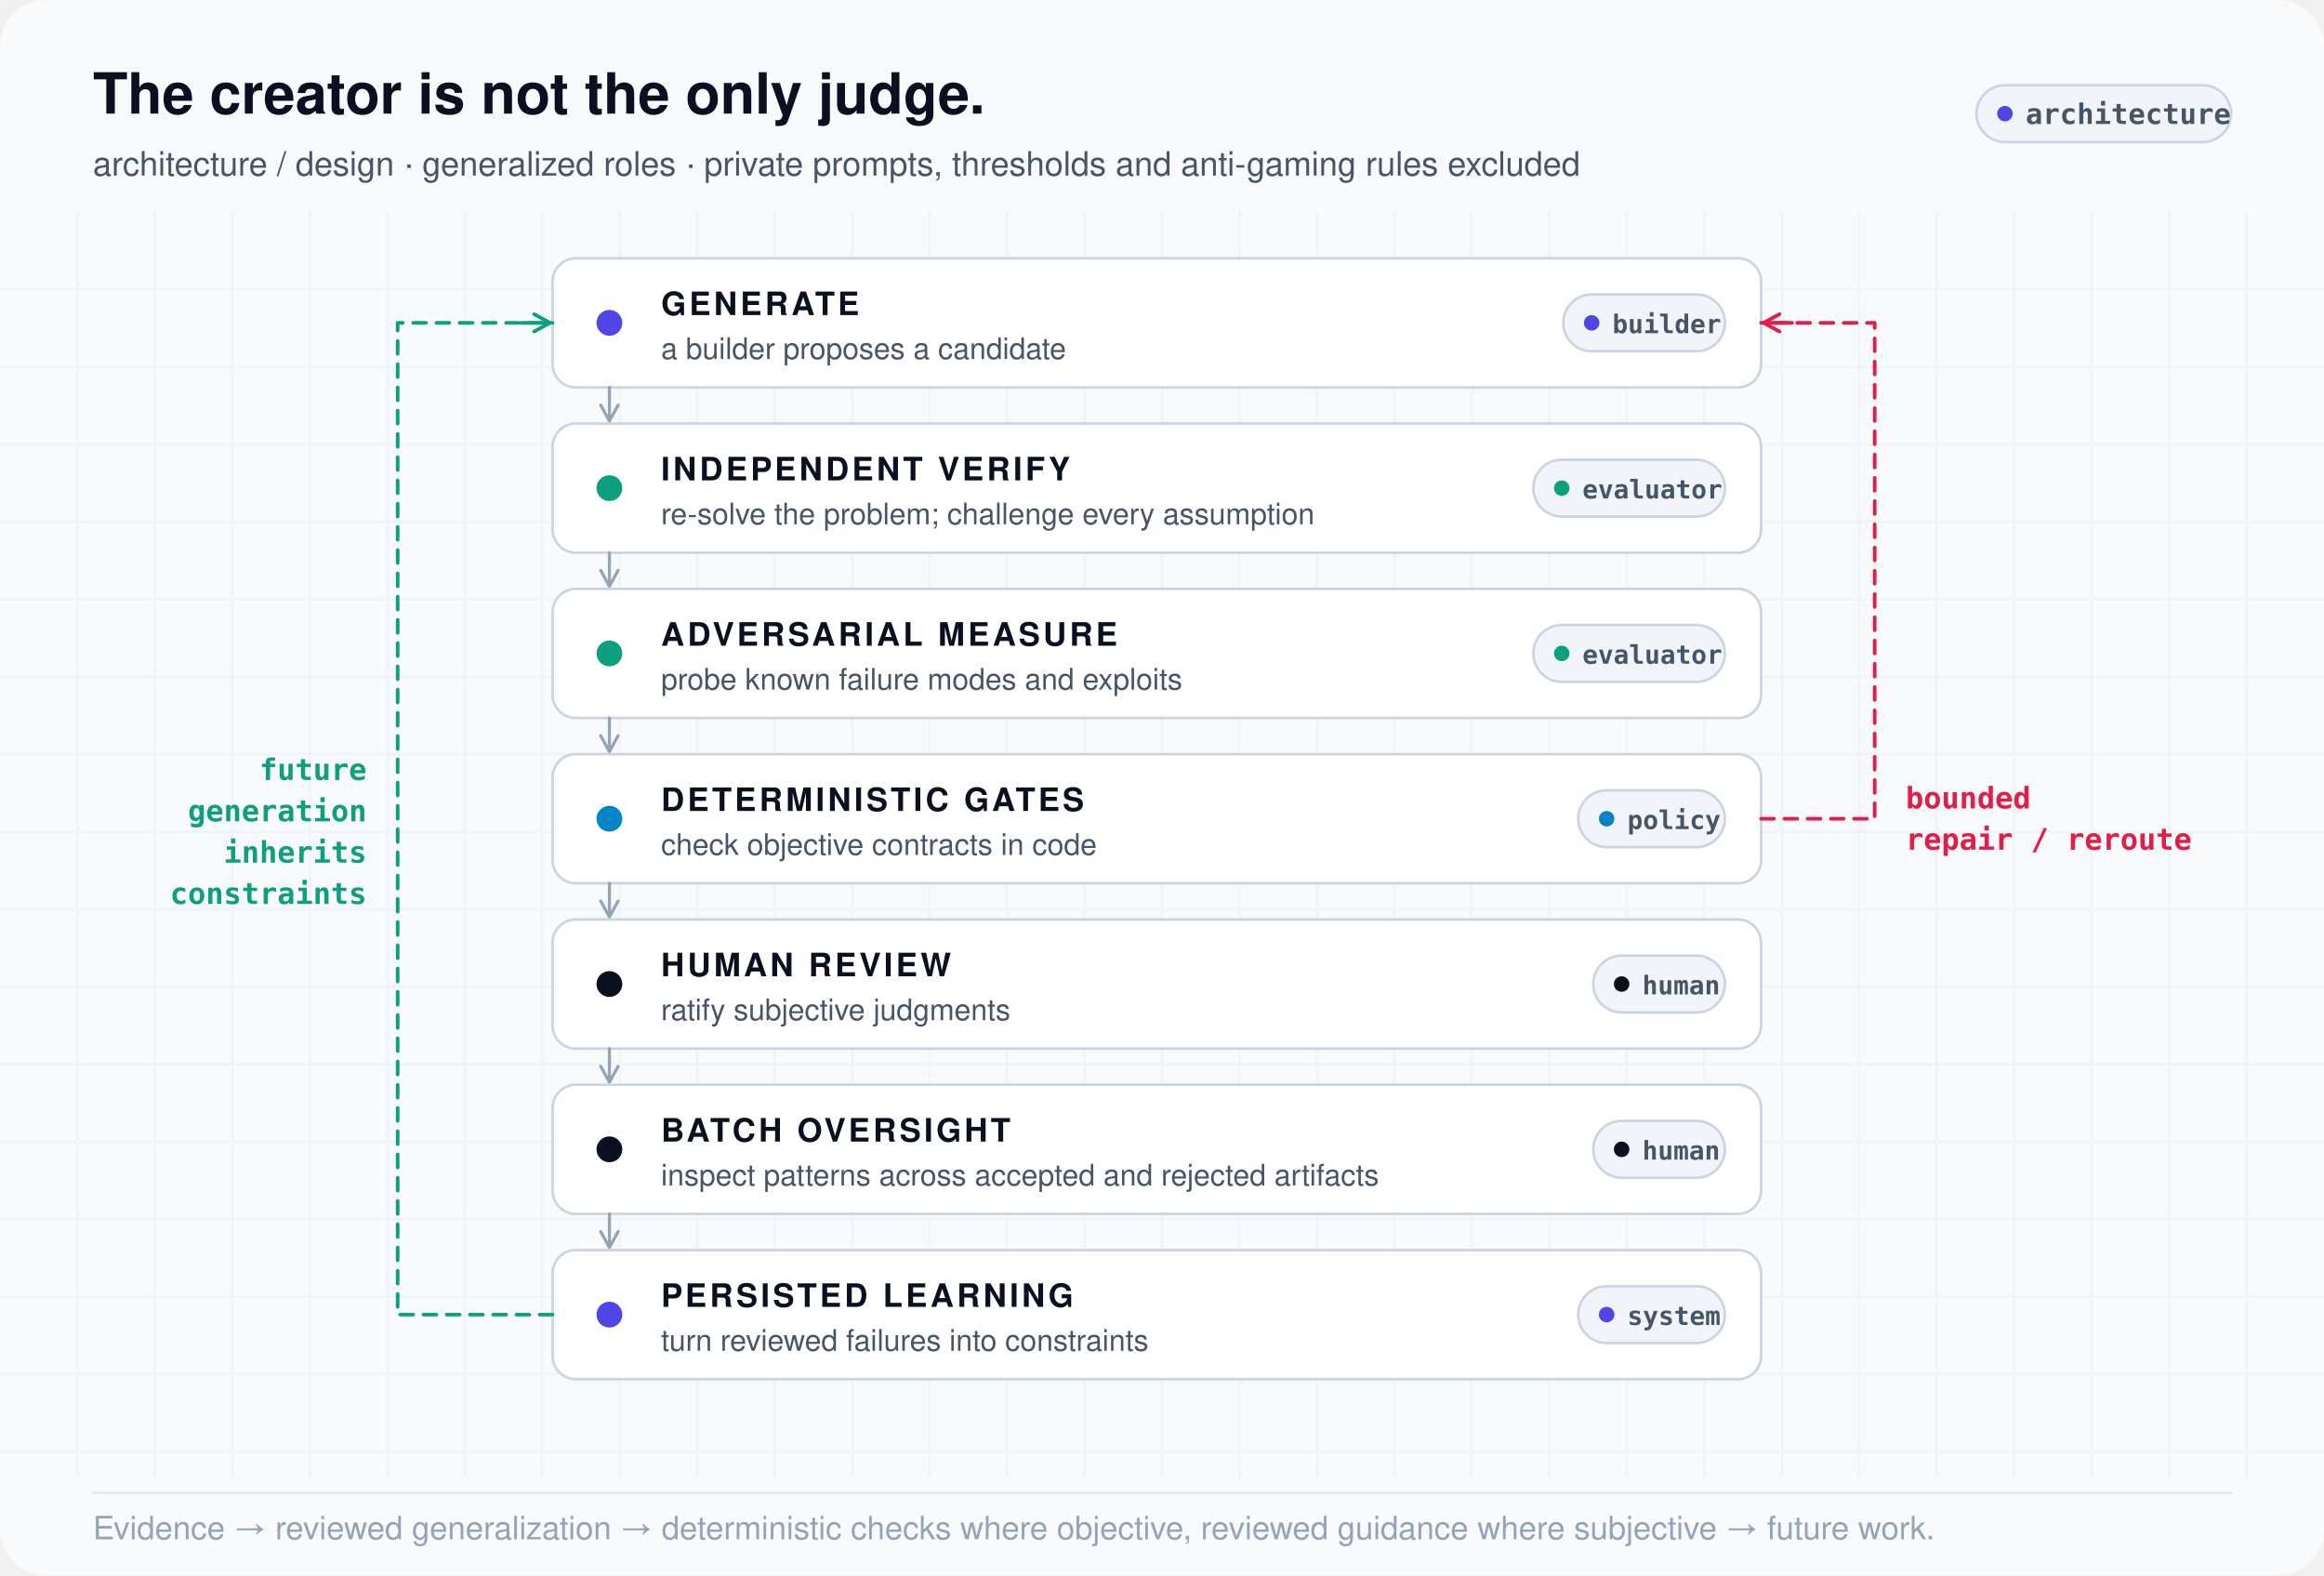
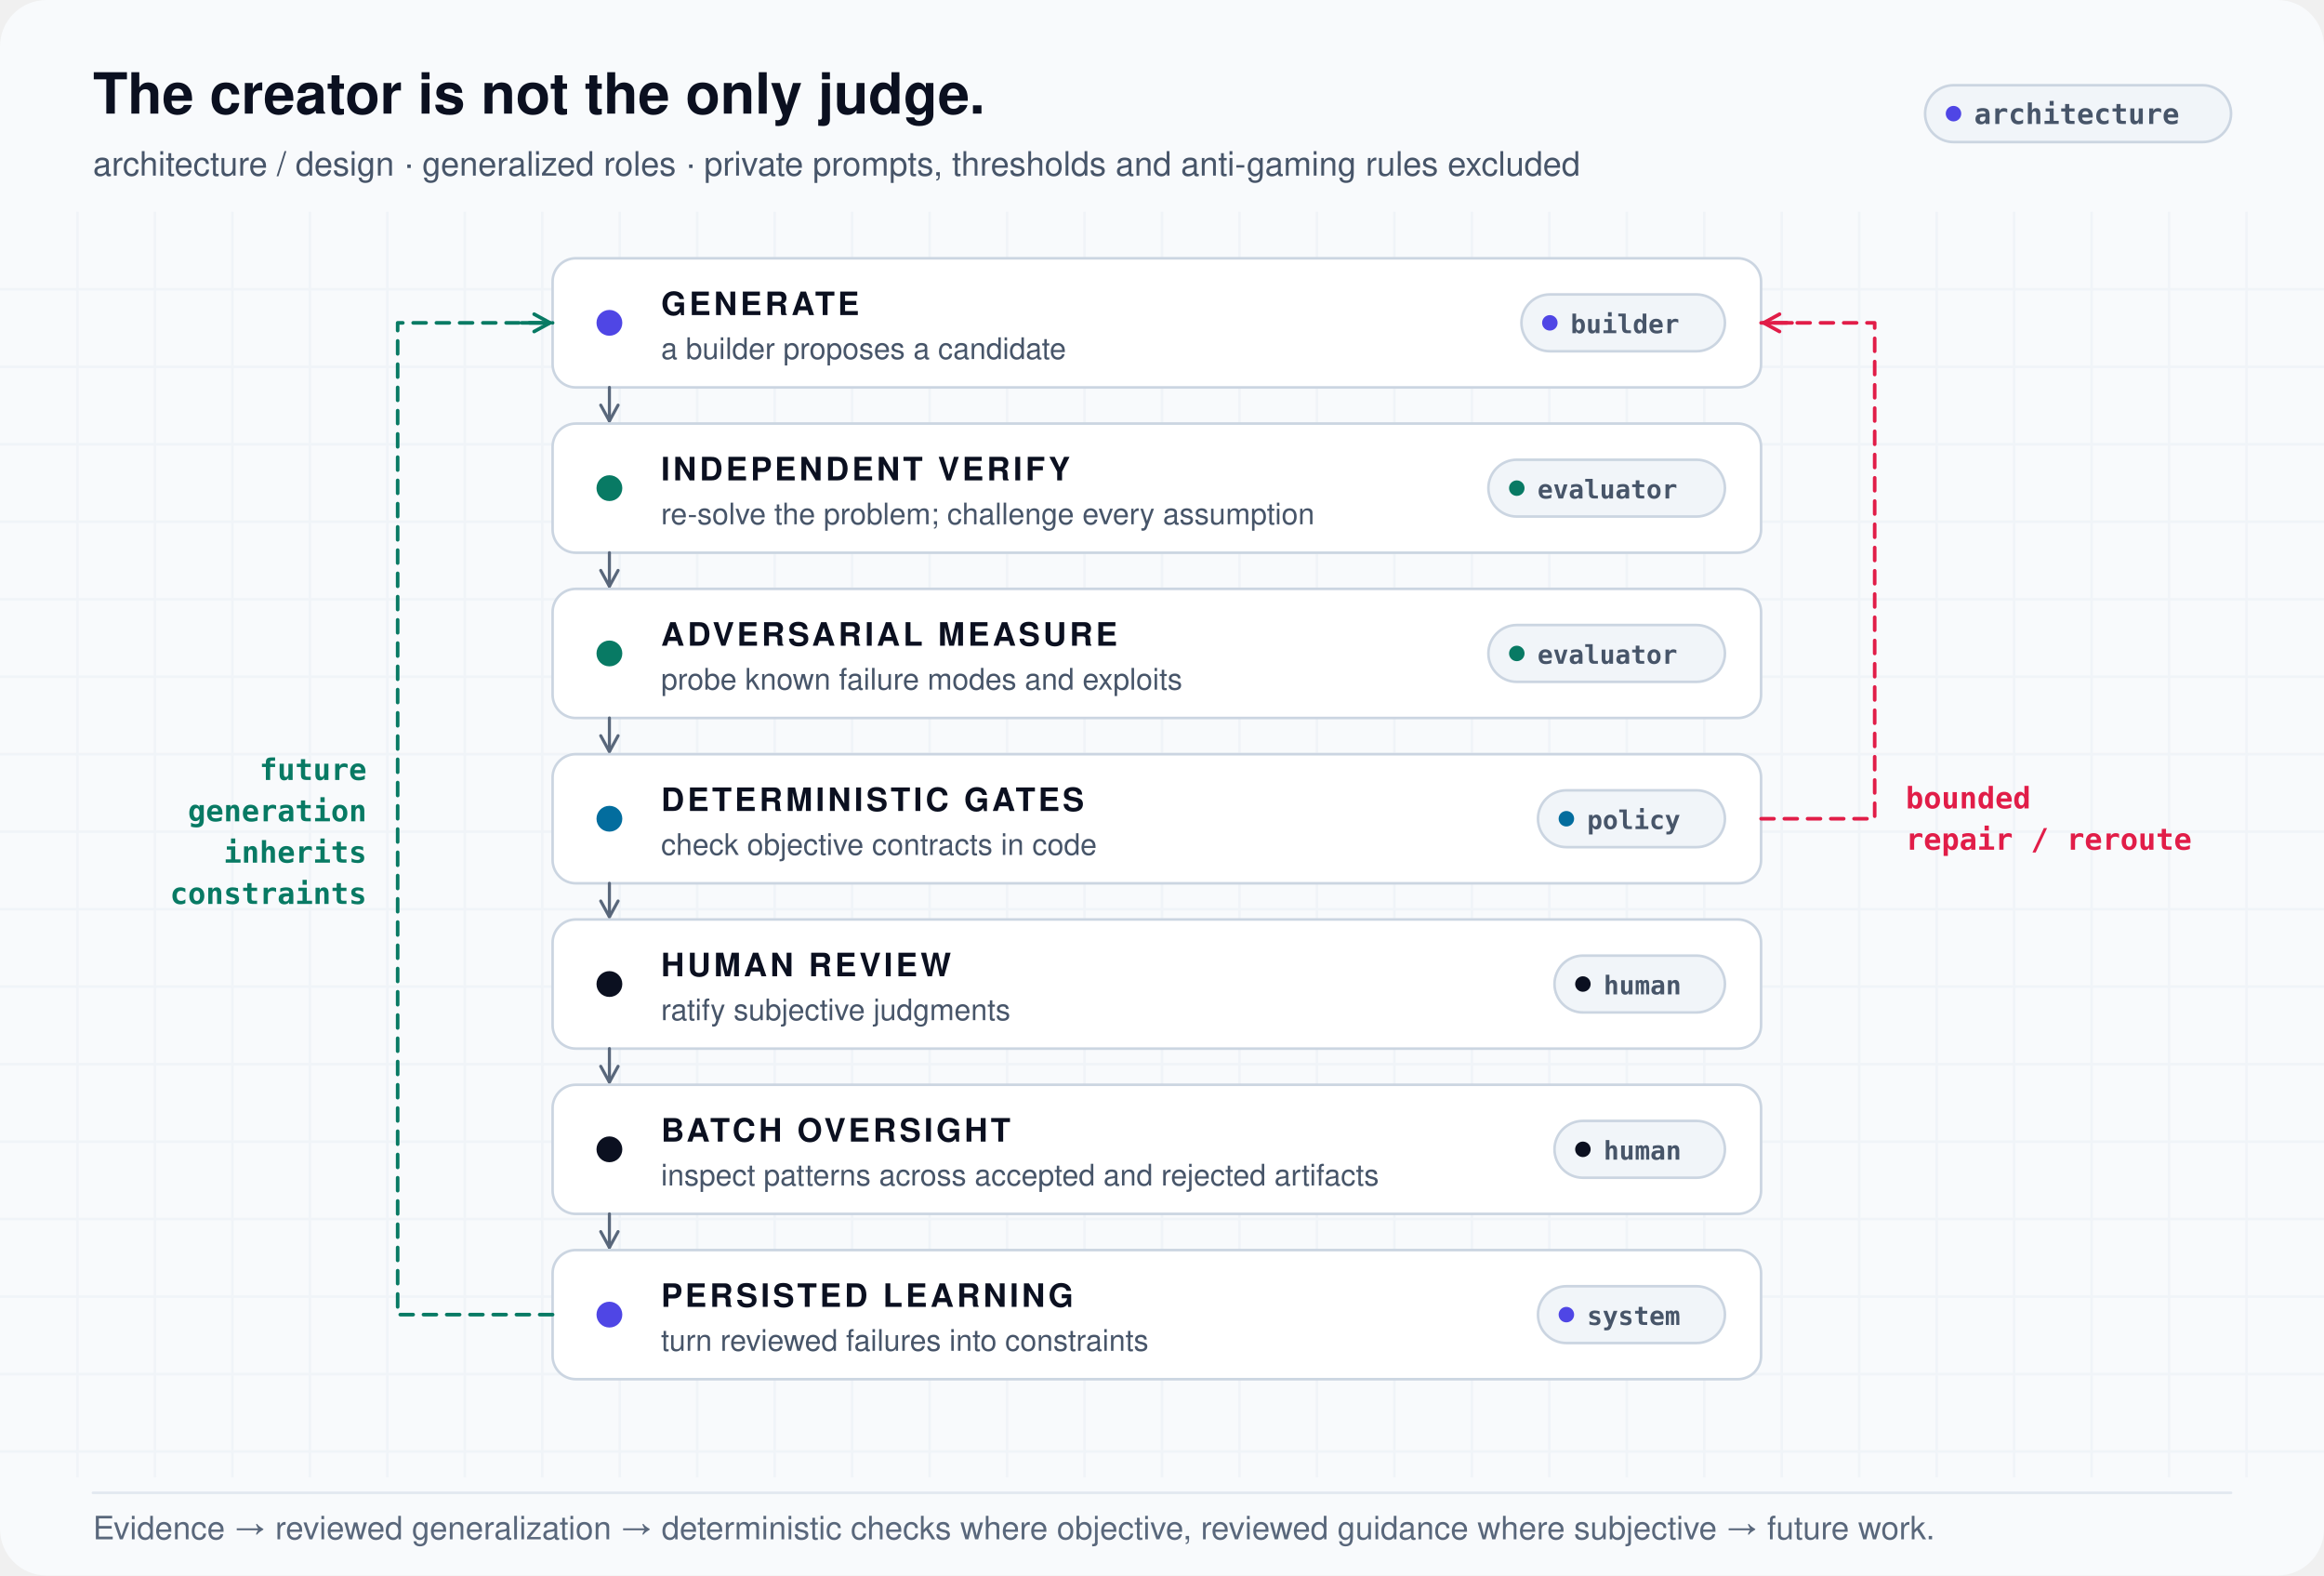
<svg xmlns="http://www.w3.org/2000/svg" width="900" height="610" viewBox="0 0 900 610" role="img" aria-labelledby="title desc">
  <g font-family="-apple-system,BlinkMacSystemFont,'Segoe UI',Helvetica,Arial,sans-serif">
    <rect x="0" y="0" width="900" height="610" rx="18" fill="#F8FAFC" />
    <text x="36" y="44" fill="#0B1020" font-size="22" font-weight="650" text-anchor="start">The creator is not the only judge.</text>
    <text x="36" y="68" fill="#475569" font-size="13" font-weight="400" text-anchor="start">architecture / design · generalized roles · private prompts, thresholds and anti-gaming rules excluded</text>
-     <rect x="765.44" y="33" width="98.56" height="22" rx="11" fill="#F1F5F9" stroke="#CBD5E1" stroke-width="1" />
-     <circle cx="776.44" cy="44" r="3" fill="#4F46E5" />
-     <text x="784.44" y="48" fill="#475569" font-size="11" font-weight="600" text-anchor="start" font-family="ui-monospace,SFMono-Regular,Menlo,Consolas,monospace">architecture</text>
+     <rect x="745.52" y="33" width="118.48" height="22" rx="11" fill="#F1F5F9" stroke="#CBD5E1" stroke-width="1" />
+     <circle cx="756.52" cy="44" r="3" fill="#4F46E5" />
+     <text x="764.52" y="48" fill="#475569" font-size="11" font-weight="600" text-anchor="start" font-family="ui-monospace,SFMono-Regular,Menlo,Consolas,monospace">architecture</text>
    <path d="M 30 82 V 572 M 60 82 V 572 M 90 82 V 572 M 120 82 V 572 M 150 82 V 572 M 180 82 V 572 M 210 82 V 572 M 240 82 V 572 M 270 82 V 572 M 300 82 V 572 M 330 82 V 572 M 360 82 V 572 M 390 82 V 572 M 420 82 V 572 M 450 82 V 572 M 480 82 V 572 M 510 82 V 572 M 540 82 V 572 M 570 82 V 572 M 600 82 V 572 M 630 82 V 572 M 660 82 V 572 M 690 82 V 572 M 720 82 V 572 M 750 82 V 572 M 780 82 V 572 M 810 82 V 572 M 840 82 V 572 M 870 82 V 572 M 0 112 H 900 M 0 142 H 900 M 0 172 H 900 M 0 202 H 900 M 0 232 H 900 M 0 262 H 900 M 0 292 H 900 M 0 322 H 900 M 0 352 H 900 M 0 382 H 900 M 0 412 H 900 M 0 442 H 900 M 0 472 H 900 M 0 502 H 900 M 0 532 H 900 M 0 562 H 900" stroke="#E2E8F0" stroke-width="1" fill="none" stroke-linecap="butt" stroke-linejoin="round" opacity="0.35" />
    <rect x="214" y="100" width="468" height="50" rx="9" fill="#FFFFFF" stroke="#CBD5E1" stroke-width="1" />
    <circle cx="236" cy="125" r="5" fill="#4F46E5" />
    <text x="256" y="122" fill="#0B1020" font-size="12.5" font-weight="700" text-anchor="start" letter-spacing="1.2">GENERATE</text>
    <text x="256" y="139" fill="#475569" font-size="11.5" font-weight="400" text-anchor="start">a builder proposes a candidate</text>
-     <rect x="605.4" y="114" width="62.6" height="22" rx="11" fill="#F1F5F9" stroke="#CBD5E1" stroke-width="1" />
-     <circle cx="616.4" cy="125" r="3" fill="#4F46E5" />
-     <text x="624.4" y="129" fill="#475569" font-size="10" font-weight="600" text-anchor="start" font-family="ui-monospace,SFMono-Regular,Menlo,Consolas,monospace">builder</text>
-     <path d="M 236 150 L 236 163" stroke="#94A3B8" stroke-width="1.2" fill="none" stroke-linecap="round" stroke-linejoin="round" />
-     <path d="M 232.64 156.86 L 236 163 L 239.36 156.86" stroke="#94A3B8" stroke-width="1.2" fill="none" stroke-linecap="round" stroke-linejoin="round" />
+     <rect x="589.2" y="114" width="78.8" height="22" rx="11" fill="#F1F5F9" stroke="#CBD5E1" stroke-width="1" />
+     <circle cx="600.2" cy="125" r="3" fill="#4F46E5" />
+     <text x="608.2" y="129" fill="#475569" font-size="10" font-weight="600" text-anchor="start" font-family="ui-monospace,SFMono-Regular,Menlo,Consolas,monospace">builder</text>
+     <path d="M 236 150 L 236 163" stroke="#59677B" stroke-width="1.2" fill="none" stroke-linecap="round" stroke-linejoin="round" />
+     <path d="M 232.64 156.86 L 236 163 L 239.36 156.86" stroke="#59677B" stroke-width="1.2" fill="none" stroke-linecap="round" stroke-linejoin="round" />
    <rect x="214" y="164" width="468" height="50" rx="9" fill="#FFFFFF" stroke="#CBD5E1" stroke-width="1" />
-     <circle cx="236" cy="189" r="5" fill="#0E9F7E" />
+     <circle cx="236" cy="189" r="5" fill="#087A64" />
    <text x="256" y="186" fill="#0B1020" font-size="12.5" font-weight="700" text-anchor="start" letter-spacing="1.2">INDEPENDENT VERIFY</text>
    <text x="256" y="203" fill="#475569" font-size="11.5" font-weight="400" text-anchor="start">re-solve the problem; challenge every assumption</text>
-     <rect x="593.8" y="178" width="74.2" height="22" rx="11" fill="#F1F5F9" stroke="#CBD5E1" stroke-width="1" />
-     <circle cx="604.8" cy="189" r="3" fill="#0E9F7E" />
-     <text x="612.8" y="193" fill="#475569" font-size="10" font-weight="600" text-anchor="start" font-family="ui-monospace,SFMono-Regular,Menlo,Consolas,monospace">evaluator</text>
-     <path d="M 236 214 L 236 227" stroke="#94A3B8" stroke-width="1.2" fill="none" stroke-linecap="round" stroke-linejoin="round" />
-     <path d="M 232.64 220.86 L 236 227 L 239.36 220.86" stroke="#94A3B8" stroke-width="1.2" fill="none" stroke-linecap="round" stroke-linejoin="round" />
+     <rect x="576.4" y="178" width="91.6" height="22" rx="11" fill="#F1F5F9" stroke="#CBD5E1" stroke-width="1" />
+     <circle cx="587.4" cy="189" r="3" fill="#087A64" />
+     <text x="595.4" y="193" fill="#475569" font-size="10" font-weight="600" text-anchor="start" font-family="ui-monospace,SFMono-Regular,Menlo,Consolas,monospace">evaluator</text>
+     <path d="M 236 214 L 236 227" stroke="#59677B" stroke-width="1.2" fill="none" stroke-linecap="round" stroke-linejoin="round" />
+     <path d="M 232.64 220.86 L 236 227 L 239.36 220.86" stroke="#59677B" stroke-width="1.2" fill="none" stroke-linecap="round" stroke-linejoin="round" />
    <rect x="214" y="228" width="468" height="50" rx="9" fill="#FFFFFF" stroke="#CBD5E1" stroke-width="1" />
-     <circle cx="236" cy="253" r="5" fill="#0E9F7E" />
+     <circle cx="236" cy="253" r="5" fill="#087A64" />
    <text x="256" y="250" fill="#0B1020" font-size="12.5" font-weight="700" text-anchor="start" letter-spacing="1.2">ADVERSARIAL MEASURE</text>
    <text x="256" y="267" fill="#475569" font-size="11.5" font-weight="400" text-anchor="start">probe known failure modes and exploits</text>
-     <rect x="593.8" y="242" width="74.2" height="22" rx="11" fill="#F1F5F9" stroke="#CBD5E1" stroke-width="1" />
-     <circle cx="604.8" cy="253" r="3" fill="#0E9F7E" />
-     <text x="612.8" y="257" fill="#475569" font-size="10" font-weight="600" text-anchor="start" font-family="ui-monospace,SFMono-Regular,Menlo,Consolas,monospace">evaluator</text>
-     <path d="M 236 278 L 236 291" stroke="#94A3B8" stroke-width="1.2" fill="none" stroke-linecap="round" stroke-linejoin="round" />
-     <path d="M 232.64 284.86 L 236 291 L 239.36 284.86" stroke="#94A3B8" stroke-width="1.2" fill="none" stroke-linecap="round" stroke-linejoin="round" />
+     <rect x="576.4" y="242" width="91.6" height="22" rx="11" fill="#F1F5F9" stroke="#CBD5E1" stroke-width="1" />
+     <circle cx="587.4" cy="253" r="3" fill="#087A64" />
+     <text x="595.4" y="257" fill="#475569" font-size="10" font-weight="600" text-anchor="start" font-family="ui-monospace,SFMono-Regular,Menlo,Consolas,monospace">evaluator</text>
+     <path d="M 236 278 L 236 291" stroke="#59677B" stroke-width="1.2" fill="none" stroke-linecap="round" stroke-linejoin="round" />
+     <path d="M 232.64 284.86 L 236 291 L 239.36 284.86" stroke="#59677B" stroke-width="1.2" fill="none" stroke-linecap="round" stroke-linejoin="round" />
    <rect x="214" y="292" width="468" height="50" rx="9" fill="#FFFFFF" stroke="#CBD5E1" stroke-width="1" />
-     <circle cx="236" cy="317" r="5" fill="#0284C7" />
+     <circle cx="236" cy="317" r="5" fill="#036D9E" />
    <text x="256" y="314" fill="#0B1020" font-size="12.5" font-weight="700" text-anchor="start" letter-spacing="1.2">DETERMINISTIC GATES</text>
    <text x="256" y="331" fill="#475569" font-size="11.5" font-weight="400" text-anchor="start">check objective contracts in code</text>
-     <rect x="611.2" y="306" width="56.8" height="22" rx="11" fill="#F1F5F9" stroke="#CBD5E1" stroke-width="1" />
-     <circle cx="622.2" cy="317" r="3" fill="#0284C7" />
-     <text x="630.2" y="321" fill="#475569" font-size="10" font-weight="600" text-anchor="start" font-family="ui-monospace,SFMono-Regular,Menlo,Consolas,monospace">policy</text>
-     <path d="M 236 342 L 236 355" stroke="#94A3B8" stroke-width="1.2" fill="none" stroke-linecap="round" stroke-linejoin="round" />
-     <path d="M 232.64 348.86 L 236 355 L 239.36 348.86" stroke="#94A3B8" stroke-width="1.2" fill="none" stroke-linecap="round" stroke-linejoin="round" />
+     <rect x="595.6" y="306" width="72.4" height="22" rx="11" fill="#F1F5F9" stroke="#CBD5E1" stroke-width="1" />
+     <circle cx="606.6" cy="317" r="3" fill="#036D9E" />
+     <text x="614.6" y="321" fill="#475569" font-size="10" font-weight="600" text-anchor="start" font-family="ui-monospace,SFMono-Regular,Menlo,Consolas,monospace">policy</text>
+     <path d="M 236 342 L 236 355" stroke="#59677B" stroke-width="1.2" fill="none" stroke-linecap="round" stroke-linejoin="round" />
+     <path d="M 232.64 348.86 L 236 355 L 239.36 348.86" stroke="#59677B" stroke-width="1.2" fill="none" stroke-linecap="round" stroke-linejoin="round" />
    <rect x="214" y="356" width="468" height="50" rx="9" fill="#FFFFFF" stroke="#CBD5E1" stroke-width="1" />
    <circle cx="236" cy="381" r="5" fill="#0B1020" />
    <text x="256" y="378" fill="#0B1020" font-size="12.5" font-weight="700" text-anchor="start" letter-spacing="1.2">HUMAN REVIEW</text>
    <text x="256" y="395" fill="#475569" font-size="11.5" font-weight="400" text-anchor="start">ratify subjective judgments</text>
-     <rect x="617" y="370" width="51" height="22" rx="11" fill="#F1F5F9" stroke="#CBD5E1" stroke-width="1" />
-     <circle cx="628" cy="381" r="3" fill="#0B1020" />
-     <text x="636" y="385" fill="#475569" font-size="10" font-weight="600" text-anchor="start" font-family="ui-monospace,SFMono-Regular,Menlo,Consolas,monospace">human</text>
-     <path d="M 236 406 L 236 419" stroke="#94A3B8" stroke-width="1.2" fill="none" stroke-linecap="round" stroke-linejoin="round" />
-     <path d="M 232.64 412.86 L 236 419 L 239.36 412.86" stroke="#94A3B8" stroke-width="1.2" fill="none" stroke-linecap="round" stroke-linejoin="round" />
+     <rect x="602" y="370" width="66" height="22" rx="11" fill="#F1F5F9" stroke="#CBD5E1" stroke-width="1" />
+     <circle cx="613" cy="381" r="3" fill="#0B1020" />
+     <text x="621" y="385" fill="#475569" font-size="10" font-weight="600" text-anchor="start" font-family="ui-monospace,SFMono-Regular,Menlo,Consolas,monospace">human</text>
+     <path d="M 236 406 L 236 419" stroke="#59677B" stroke-width="1.2" fill="none" stroke-linecap="round" stroke-linejoin="round" />
+     <path d="M 232.64 412.86 L 236 419 L 239.36 412.86" stroke="#59677B" stroke-width="1.2" fill="none" stroke-linecap="round" stroke-linejoin="round" />
    <rect x="214" y="420" width="468" height="50" rx="9" fill="#FFFFFF" stroke="#CBD5E1" stroke-width="1" />
    <circle cx="236" cy="445" r="5" fill="#0B1020" />
    <text x="256" y="442" fill="#0B1020" font-size="12.5" font-weight="700" text-anchor="start" letter-spacing="1.2">BATCH OVERSIGHT</text>
    <text x="256" y="459" fill="#475569" font-size="11.5" font-weight="400" text-anchor="start">inspect patterns across accepted and rejected artifacts</text>
-     <rect x="617" y="434" width="51" height="22" rx="11" fill="#F1F5F9" stroke="#CBD5E1" stroke-width="1" />
-     <circle cx="628" cy="445" r="3" fill="#0B1020" />
-     <text x="636" y="449" fill="#475569" font-size="10" font-weight="600" text-anchor="start" font-family="ui-monospace,SFMono-Regular,Menlo,Consolas,monospace">human</text>
-     <path d="M 236 470 L 236 483" stroke="#94A3B8" stroke-width="1.2" fill="none" stroke-linecap="round" stroke-linejoin="round" />
-     <path d="M 232.64 476.86 L 236 483 L 239.36 476.86" stroke="#94A3B8" stroke-width="1.2" fill="none" stroke-linecap="round" stroke-linejoin="round" />
+     <rect x="602" y="434" width="66" height="22" rx="11" fill="#F1F5F9" stroke="#CBD5E1" stroke-width="1" />
+     <circle cx="613" cy="445" r="3" fill="#0B1020" />
+     <text x="621" y="449" fill="#475569" font-size="10" font-weight="600" text-anchor="start" font-family="ui-monospace,SFMono-Regular,Menlo,Consolas,monospace">human</text>
+     <path d="M 236 470 L 236 483" stroke="#59677B" stroke-width="1.2" fill="none" stroke-linecap="round" stroke-linejoin="round" />
+     <path d="M 232.64 476.86 L 236 483 L 239.36 476.86" stroke="#59677B" stroke-width="1.2" fill="none" stroke-linecap="round" stroke-linejoin="round" />
    <rect x="214" y="484" width="468" height="50" rx="9" fill="#FFFFFF" stroke="#CBD5E1" stroke-width="1" />
    <circle cx="236" cy="509" r="5" fill="#4F46E5" />
    <text x="256" y="506" fill="#0B1020" font-size="12.5" font-weight="700" text-anchor="start" letter-spacing="1.2">PERSISTED LEARNING</text>
    <text x="256" y="523" fill="#475569" font-size="11.5" font-weight="400" text-anchor="start">turn reviewed failures into constraints</text>
-     <rect x="611.2" y="498" width="56.8" height="22" rx="11" fill="#F1F5F9" stroke="#CBD5E1" stroke-width="1" />
-     <circle cx="622.2" cy="509" r="3" fill="#4F46E5" />
-     <text x="630.2" y="513" fill="#475569" font-size="10" font-weight="600" text-anchor="start" font-family="ui-monospace,SFMono-Regular,Menlo,Consolas,monospace">system</text>
+     <rect x="595.6" y="498" width="72.4" height="22" rx="11" fill="#F1F5F9" stroke="#CBD5E1" stroke-width="1" />
+     <circle cx="606.6" cy="509" r="3" fill="#4F46E5" />
+     <text x="614.6" y="513" fill="#475569" font-size="10" font-weight="600" text-anchor="start" font-family="ui-monospace,SFMono-Regular,Menlo,Consolas,monospace">system</text>
    <path d="M 682 317 H 726 V 125 H 682" stroke="#E11D48" stroke-width="1.4" fill="none" stroke-linecap="round" stroke-linejoin="round" stroke-dasharray="5 4" />
    <path d="M 694 125 L 683 125" stroke="#E11D48" stroke-width="1.4" fill="none" stroke-linecap="round" stroke-linejoin="round" />
    <path d="M 689.14 121.64 L 683 125 L 689.14 128.36" stroke="#E11D48" stroke-width="1.4" fill="none" stroke-linecap="round" stroke-linejoin="round" />
    <text x="738" y="313" fill="#E11D48" font-size="11.5" font-weight="600" text-anchor="start" font-family="ui-monospace,SFMono-Regular,Menlo,Consolas,monospace">bounded</text>
    <text x="738" y="329" fill="#E11D48" font-size="11.5" font-weight="600" text-anchor="start" font-family="ui-monospace,SFMono-Regular,Menlo,Consolas,monospace">repair / reroute</text>
-     <path d="M 214 509 H 154 V 125 H 214" stroke="#0E9F7E" stroke-width="1.4" fill="none" stroke-linecap="round" stroke-linejoin="round" stroke-dasharray="5 4" />
-     <path d="M 202 125 L 213 125" stroke="#0E9F7E" stroke-width="1.4" fill="none" stroke-linecap="round" stroke-linejoin="round" />
-     <path d="M 206.86 128.36 L 213 125 L 206.86 121.64" stroke="#0E9F7E" stroke-width="1.4" fill="none" stroke-linecap="round" stroke-linejoin="round" />
-     <text x="142" y="302" fill="#0E9F7E" font-size="11.5" font-weight="600" text-anchor="end" font-family="ui-monospace,SFMono-Regular,Menlo,Consolas,monospace">future</text>
-     <text x="142" y="318" fill="#0E9F7E" font-size="11.5" font-weight="600" text-anchor="end" font-family="ui-monospace,SFMono-Regular,Menlo,Consolas,monospace">generation</text>
-     <text x="142" y="334" fill="#0E9F7E" font-size="11.5" font-weight="600" text-anchor="end" font-family="ui-monospace,SFMono-Regular,Menlo,Consolas,monospace">inherits</text>
-     <text x="142" y="350" fill="#0E9F7E" font-size="11.5" font-weight="600" text-anchor="end" font-family="ui-monospace,SFMono-Regular,Menlo,Consolas,monospace">constraints</text>
+     <path d="M 214 509 H 154 V 125 H 214" stroke="#087A64" stroke-width="1.4" fill="none" stroke-linecap="round" stroke-linejoin="round" stroke-dasharray="5 4" />
+     <path d="M 202 125 L 213 125" stroke="#087A64" stroke-width="1.4" fill="none" stroke-linecap="round" stroke-linejoin="round" />
+     <path d="M 206.86 128.36 L 213 125 L 206.86 121.64" stroke="#087A64" stroke-width="1.4" fill="none" stroke-linecap="round" stroke-linejoin="round" />
+     <text x="142" y="302" fill="#087A64" font-size="11.5" font-weight="600" text-anchor="end" font-family="ui-monospace,SFMono-Regular,Menlo,Consolas,monospace">future</text>
+     <text x="142" y="318" fill="#087A64" font-size="11.5" font-weight="600" text-anchor="end" font-family="ui-monospace,SFMono-Regular,Menlo,Consolas,monospace">generation</text>
+     <text x="142" y="334" fill="#087A64" font-size="11.5" font-weight="600" text-anchor="end" font-family="ui-monospace,SFMono-Regular,Menlo,Consolas,monospace">inherits</text>
+     <text x="142" y="350" fill="#087A64" font-size="11.5" font-weight="600" text-anchor="end" font-family="ui-monospace,SFMono-Regular,Menlo,Consolas,monospace">constraints</text>
    <path d="M 36 578 L 864 578" stroke="#E2E8F0" stroke-width="1" fill="none" stroke-linecap="round" stroke-linejoin="round" />
-     <text x="36" y="596" fill="#94A3B8" font-size="12.5" font-weight="400" text-anchor="start">Evidence → reviewed generalization → deterministic checks where objective, reviewed guidance where subjective → future work.</text>
+     <text x="36" y="596" fill="#59677B" font-size="12.5" font-weight="400" text-anchor="start">Evidence → reviewed generalization → deterministic checks where objective, reviewed guidance where subjective → future work.</text>
  </g>
</svg>
